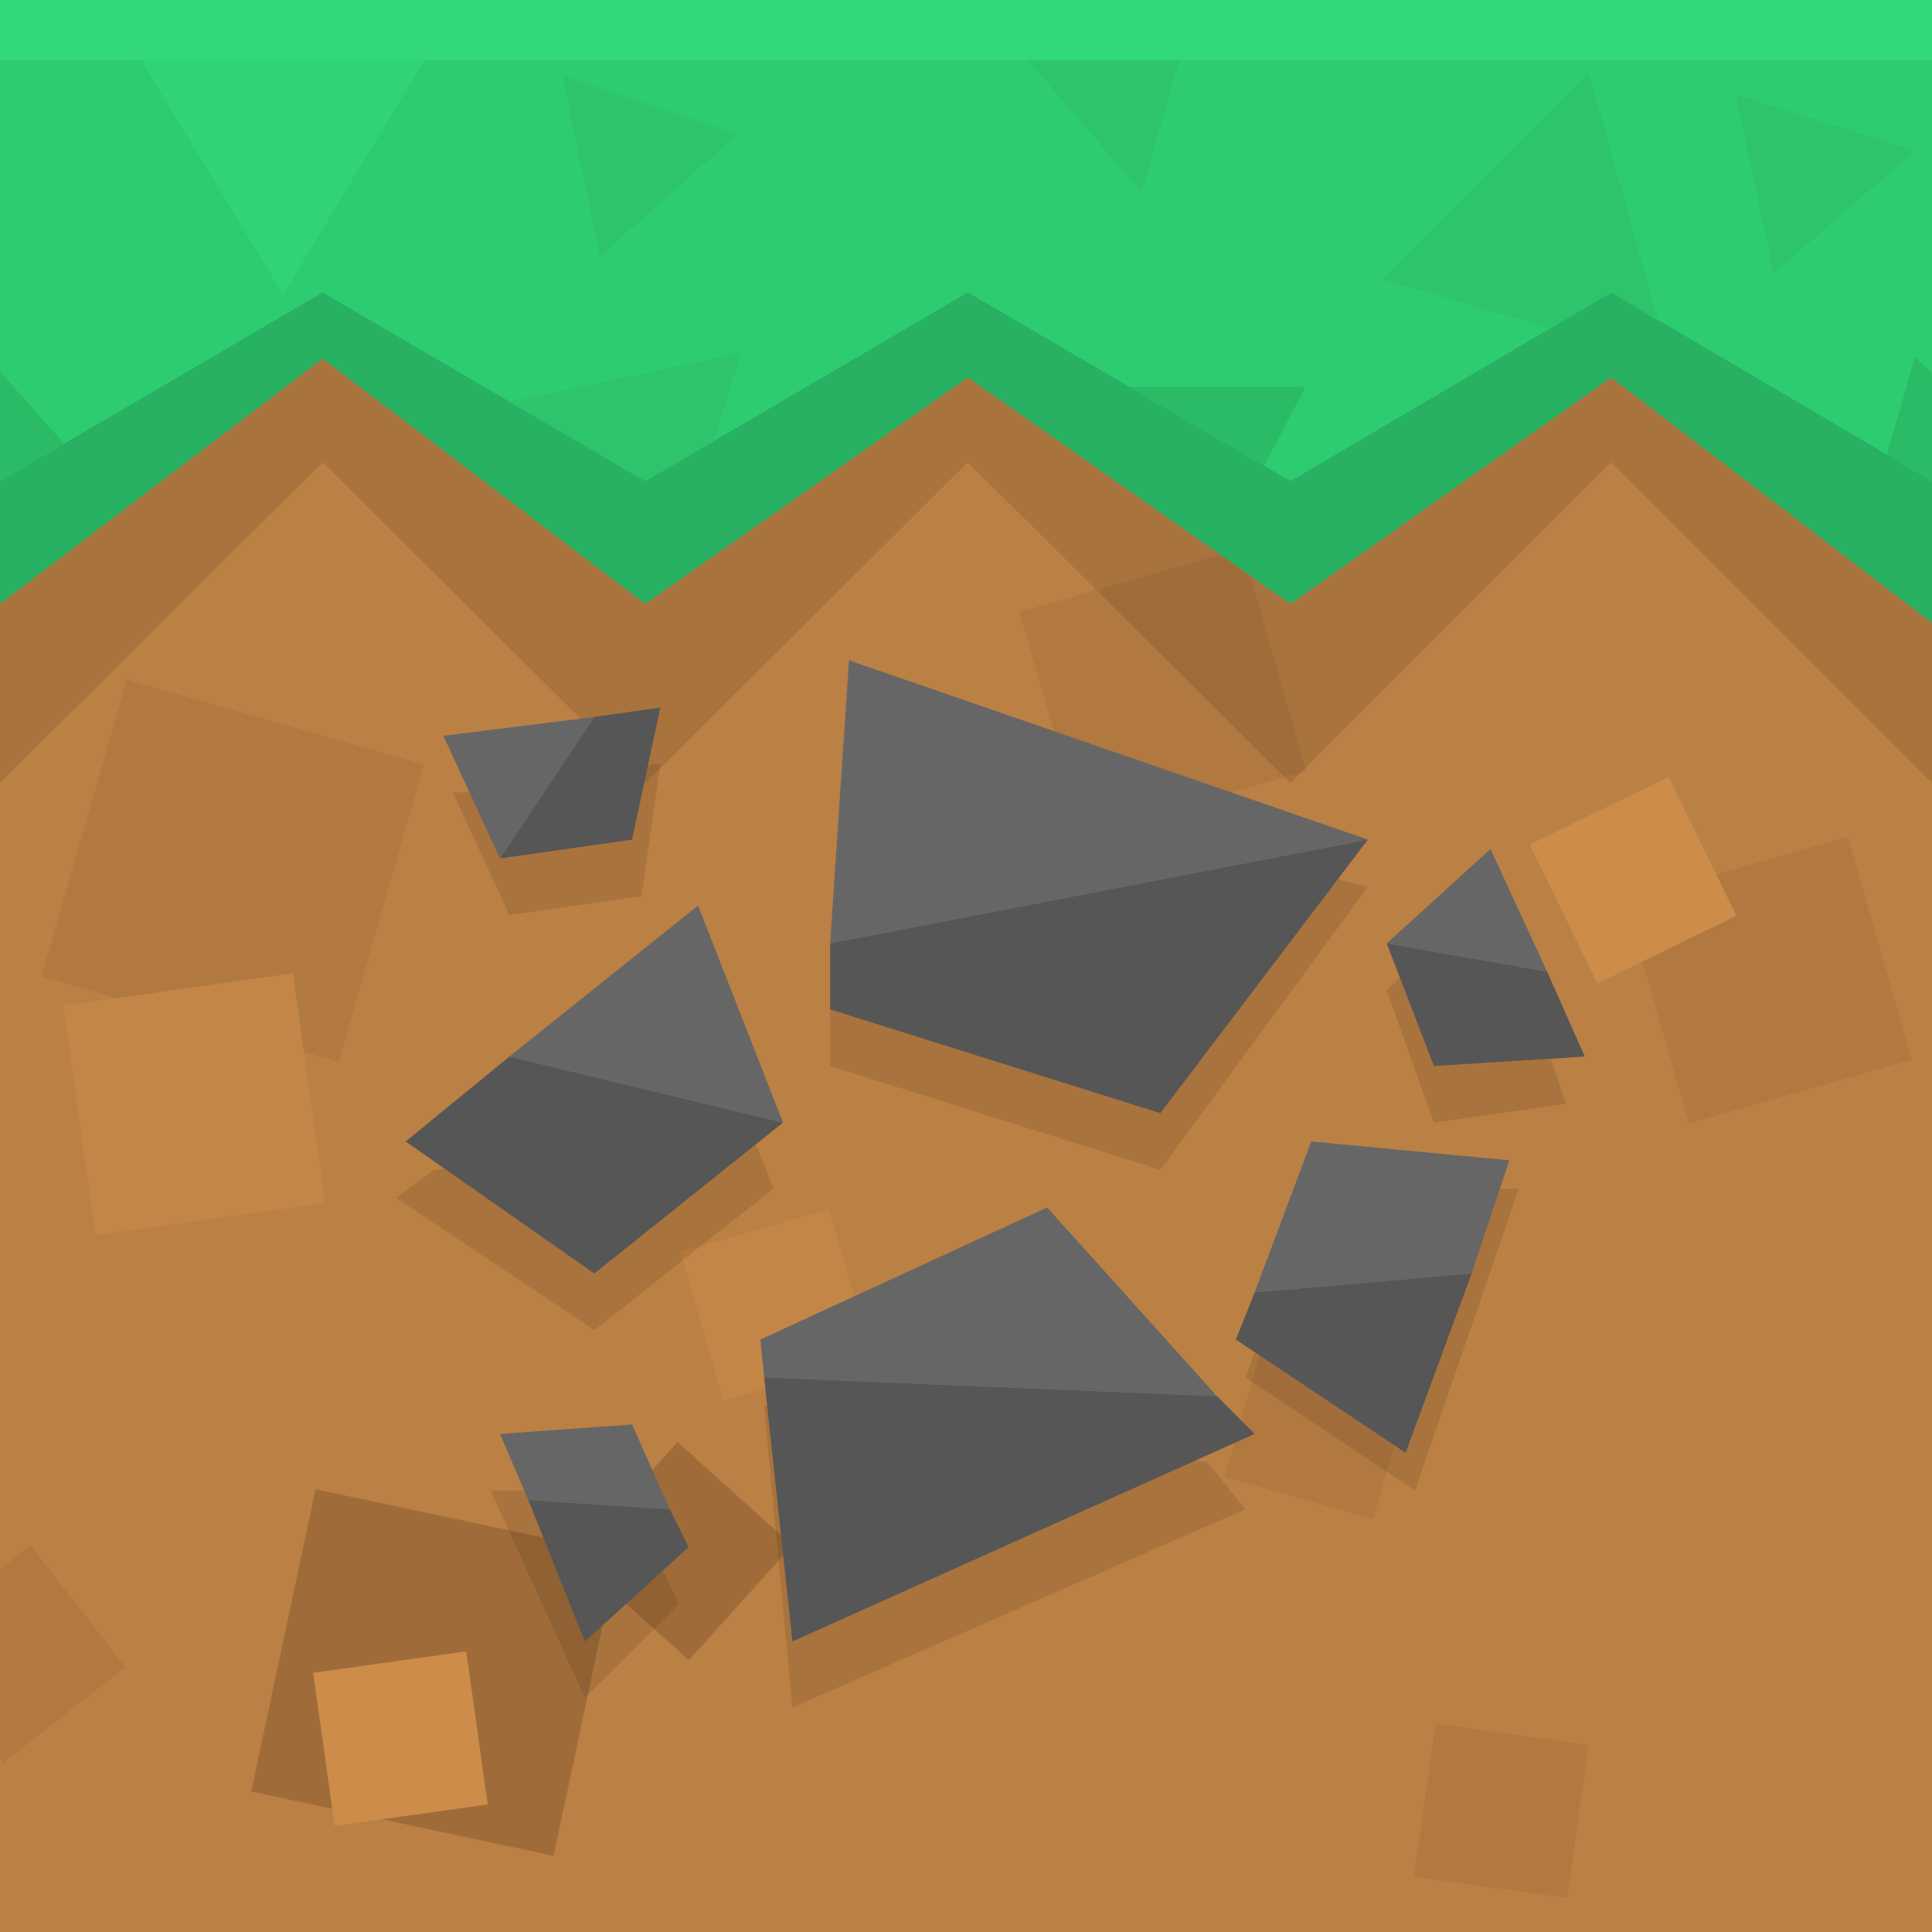
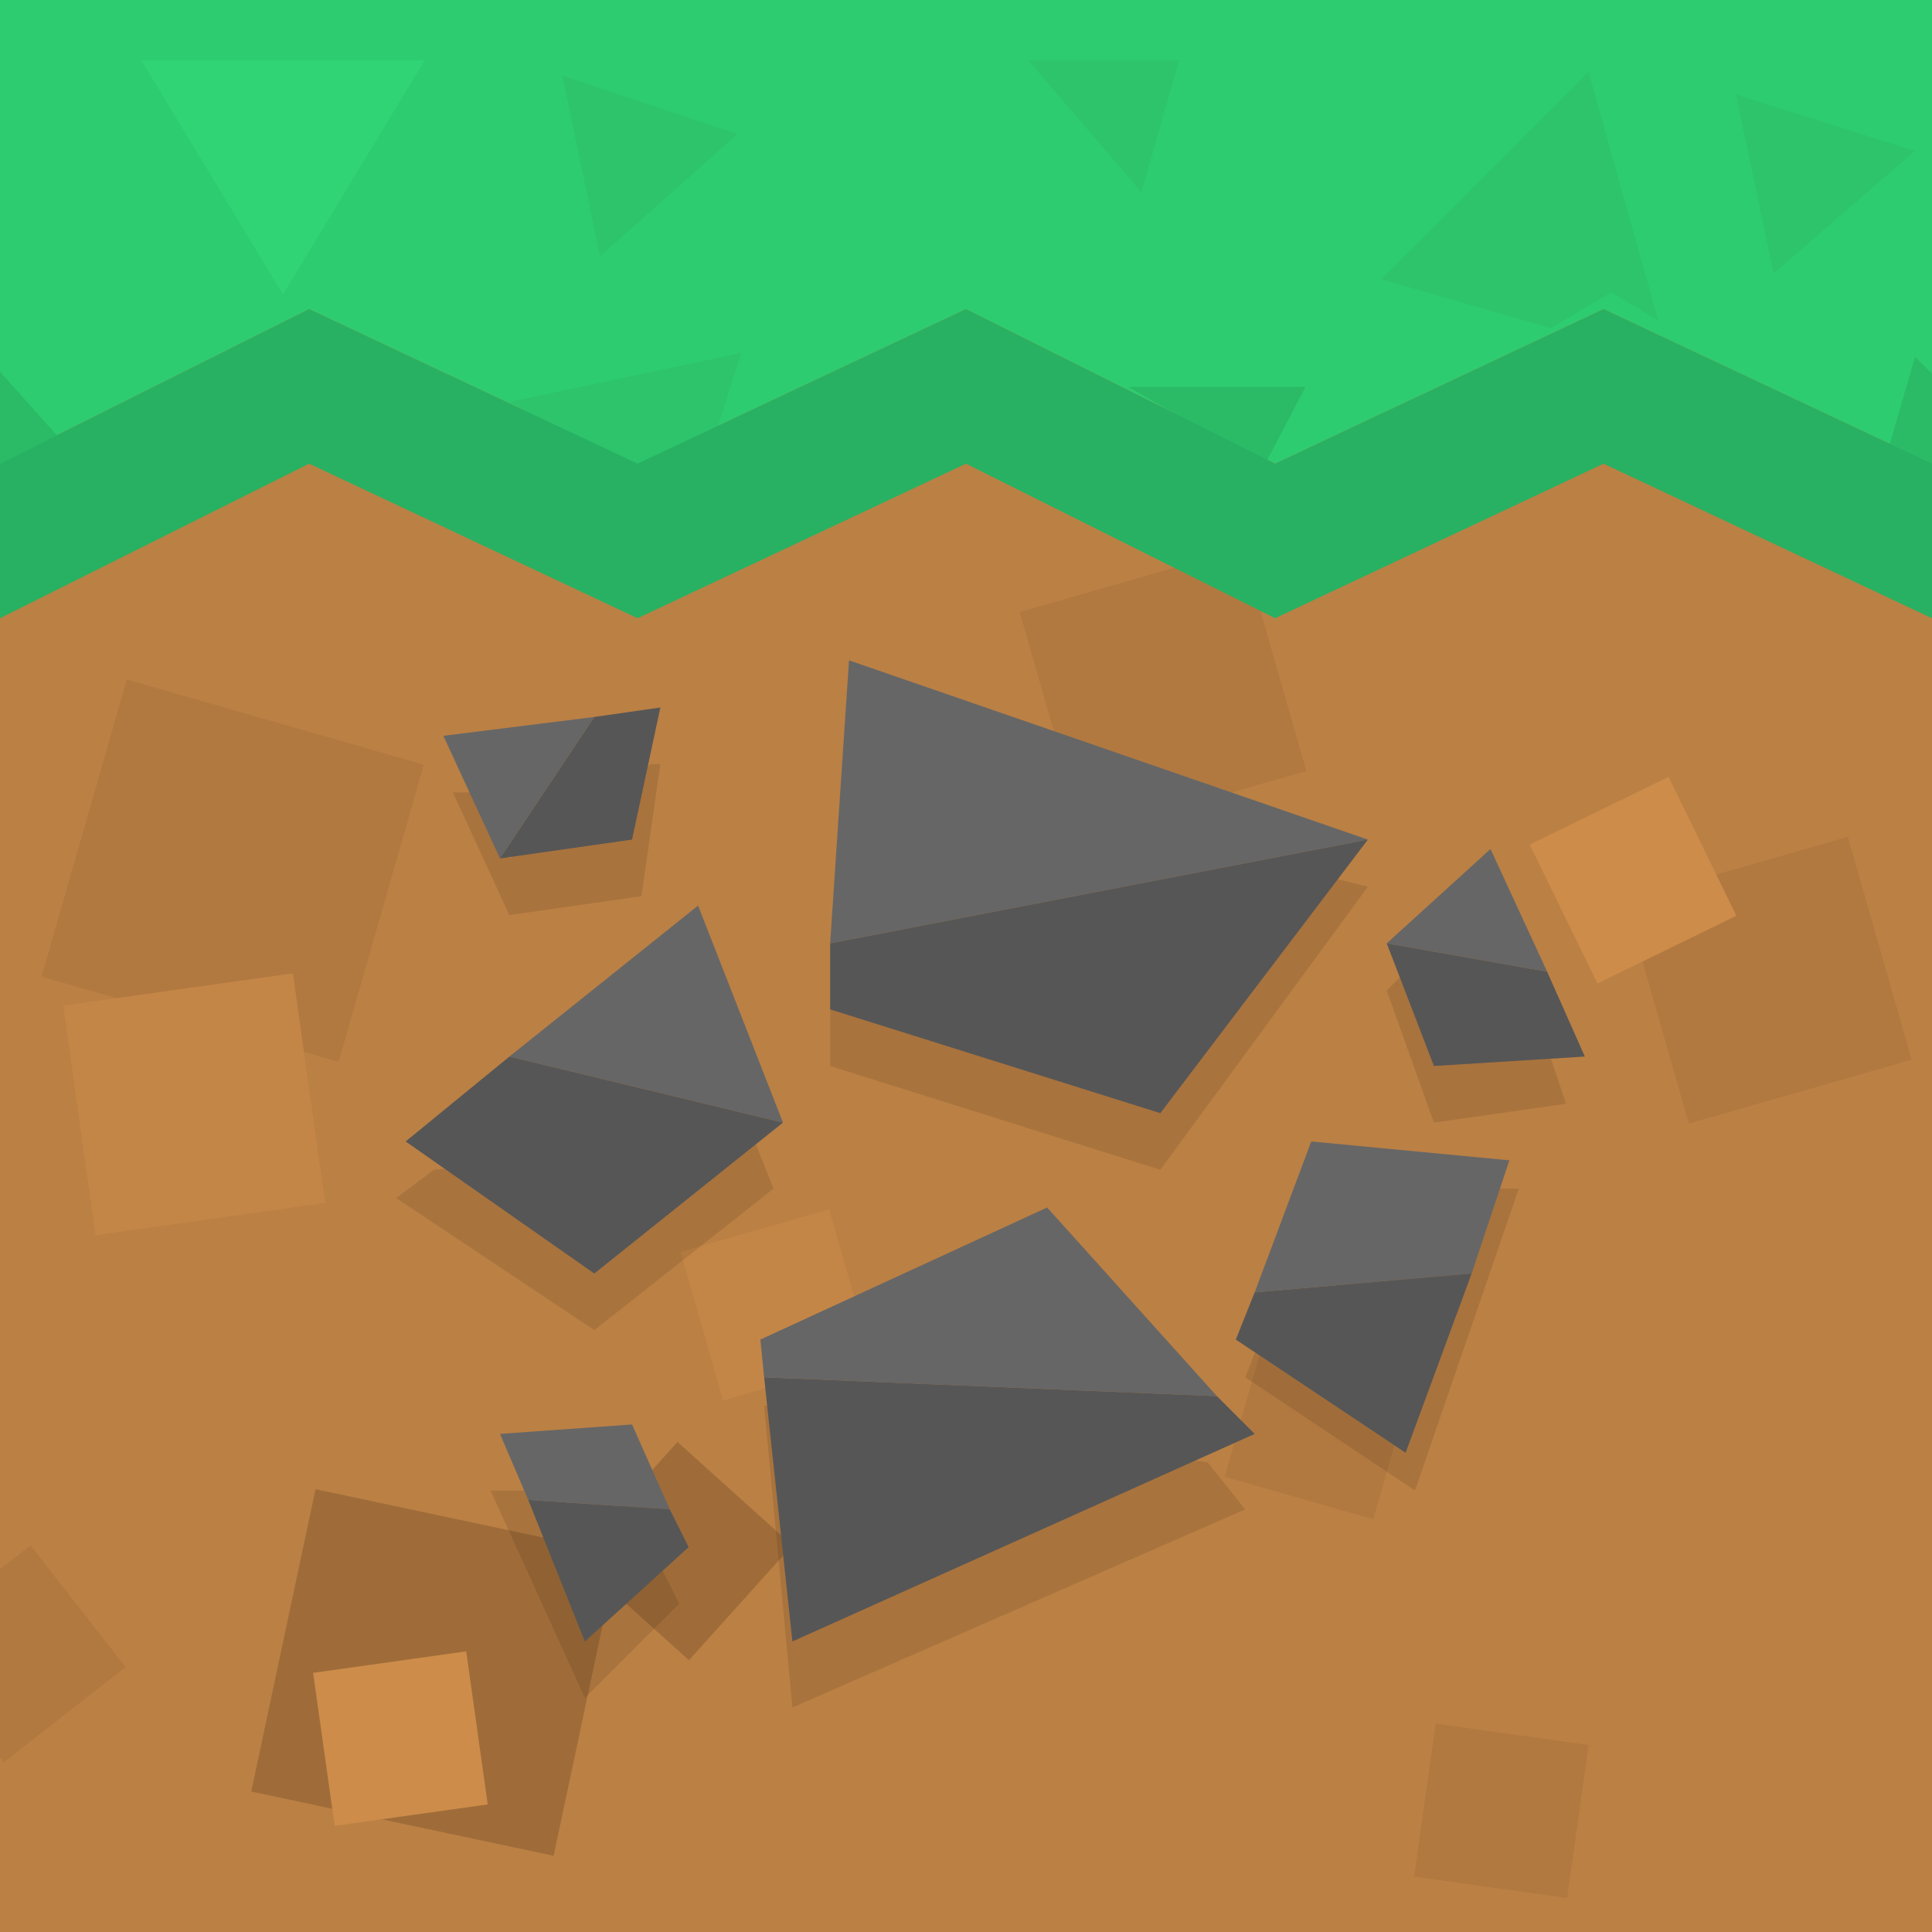
- <svg xmlns="http://www.w3.org/2000/svg" width="1024" height="1024" viewBox="0 0 1024 1024">
+ <svg xmlns="http://www.w3.org/2000/svg" xmlns:xlink="http://www.w3.org/1999/xlink" width="1024" height="1024" viewBox="0 0 1024 1024">
  <license-info>
    <license>Creative Commons BY 4.0</license>
    <url>https://creativecommons.org/licenses/by/4.0/</url>
  </license-info>
  <style>
		*{
			transform-box: fill-box; transform-origin: center;
		}
	</style>
  <g id="dirt">
-     <rect id="dirt-background" fill="#bb8044" width="1024" height="1024" />
+     <rect id="dirt-background" fill="#bb8044" width="100%" height="100%" />
    <g id="dirt-particle">
      <g id="dirt-particle-1" fill="#9f6c39">
        <rect x="32%" y="72%" width="16%" height="16%" transform="rotate(12)" />
        <rect x="76%" y="32%" width="8%" height="8%" transform="rotate(42)" />
      </g>
      <g id="dirt-particle-2" fill="#b17940">
        <rect x="64%" y="48%" width="8%" height="8%" transform="rotate(52)" />
        <rect x="60%" y="93%" width="16%" height="16%" transform="rotate(8)" />
        <rect x="88%" y="22%" width="8%" height="8%" transform="rotate(-12)" />
        <rect x="42%" y="45%" width="12%" height="12%" transform="rotate(-16)" />
        <rect x="16%" y="32%" width="16%" height="16%" transform="rotate(16)" />
        <rect x="82%" y="48%" width="8%" height="8%" transform="rotate(16)" />
        <rect x="68%" y="68%" width="12%" height="12%" transform="rotate(-16)" />
        <rect x="86%" y="78%" width="8%" height="8%" transform="rotate(8)" />
      </g>
      <g id="dirt-particle-3" fill="#c48647">
        <rect x="-4%" y="52%" width="12%" height="12%" transform="rotate(-8)" />
        <rect x="96%" y="54%" width="8%" height="8%" transform="rotate(-8)" />
        <rect x="50%" y="30%" width="8%" height="8%" transform="rotate(8)" />
        <rect x="16%" y="72%" width="8%" height="8%" transform="rotate(-16)" />
      </g>
      <g id="dirt-particle-4" fill="#cd8c4a">
        <rect x="14%" y="56%" width="8%" height="8%" transform="rotate(32)" />
        <rect x="4%" y="88%" width="8%" height="8%" transform="rotate(-8)" />
        <rect x="52%" y="74%" width="8%" height="8%" transform="rotate(-26)" />
      </g>
    </g>
  </g>
  <g id="grass">
-     <path id="grass-background" fill="#2ecc71" d="M0,0  l0,320  l171,-130 l171,130 l171,-120 l171,120 l170,-120 l170,130 l0,-330" />
-     <path id="grass-bottom" fill="#28b162" d="M0,255  l171,-100 l171,100 l171,-100 l171,100 l170,-100 l170,100 l0,75  l-170,-130 l-170,120 l-171,-120 l-171,120 l-171,-130 l-171,130" />
-     <path id="grass-shadow" opacity="0.1" d="M0,320 l171,-130 l171,130 l171,-120 l171,120 l170,-120 l170,130 l0,85  l-170,-170 l-170,170 l-171,-170 l-171,170 l-171,-170 l-171,170" />
+     <symbol id="grass-top" viewBox="0 0 100 100">
+       <polygon points="0,0 0,24 16,16 33,24 50,16 66,24 83,16 100,24 100,0" />
+     </symbol>
+     <symbol id="grass-bottom" viewBox="0 0 100 100">
+       <polygon points="0,24 0,32 16,24 33,32 50,24 66,32 83,24 100,32 100,24 83,16 66,24 50,16 33,24 16,16" />
+     </symbol>
+     <use xlink:href="#grass-top" fill="#2ecc71" />
    <g id="grass-particle">
      <g id="grass-particle-1" fill="#2bbb67">
        <path d="M0,255  l0,-58  l34,38" />
        <path d="M598,205 l94,0  l-22,42" />
        <path d="M1024,255 l-24,-14 l15,-52  l10,10" />
      </g>
      <g id="grass-particle-2" fill="#2dc46c">
        <path d="M342,255 l36,-21  l15,-47  l-123,26" />
        <path d="M318,136 l-20,-96 l93,31  l-73,65" />
        <path d="M625,32 l-20,70  l-60,-70 l80,0" />
        <path d="M854,155 l25,15  l-37,-132 l-110,110 l90,26" />
        <path d="M920,50 l95,30  l-75,65  l-20,-95" />
      </g>
      <path id="grass-particle-3" fill="#30d475" d="M75 32  l75 124  l75 -124" />
    </g>
-     <path id="grass-top" fill="#31d978" d="M0,0 l0,32 l1024,0  l0,-32  l-1024,0" />
+     <use xlink:href="#grass-bottom" fill="#28b162" />
  </g>
  <g id="coal">
    <g id="coal-shadow" opacity=".1">
      <path d="M345,405 l5,0 l-10,70  l-70,10  l-30,-65 l15,-0 l15,35" />
      <path d="M400,605 l10,25 l-95,75  l-105,-70 l20,-15" />
      <path d="M705,465 l20,5 l-110,150 l-175,-55 l0,-30" />
      <path d="M640,775 l20,25 l-240,105 l-15,-160 l15,0" />
      <path d="M280,790 l40,70 l30,-30  l10,20  l-50,50  l-50,-110" />
      <path d="M820,555 l10,30 l-70,10  l-25,-70 l10,-10" />
      <path d="M795,630 l10,0 l-55,160  l-90,-60 l10,-25" />
    </g>
    <g id="coal-particle">
      <path fill="#666666" d="M315,380 l-50,75  l-30,-65" />
      <path fill="#565656" d="M315,380 l-50,75  l70,-10  l15,-70" />
      <path fill="#666666" d="M270,560 l145,35  l-45,-115" />
      <path fill="#565656" d="M270,560 l145,35  l-100,80 l-100,-70" />
      <path fill="#666666" d="M440,500 l285,-55 l-275,-95" />
      <path fill="#565656" d="M440,500 l285,-55 l-110,145 l-175,-55" />
      <path fill="#666666" d="M405,730 l240,10  l-90,-100 l-152,70" />
      <path fill="#565656" d="M405,730 l240,10  l20,20  l-245,110" />
      <path fill="#666666" d="M280,795 l75,5  l-20,-45  l-70,5" />
      <path fill="#565656" d="M280,795 l75,5  l10,20  l-55,50" />
      <path fill="#666666" d="M735,500 l85,15  l-30,-65" />
      <path fill="#565656" d="M735,500 l85,15  l20,45  l-80,5" />
      <path fill="#666666" d="M665,685 l115,-10 l20,-60  l-105,-10" />
      <path fill="#565656" d="M665,685 l115,-10 l-35,95  l-90,-60" />
    </g>
  </g>
</svg>
